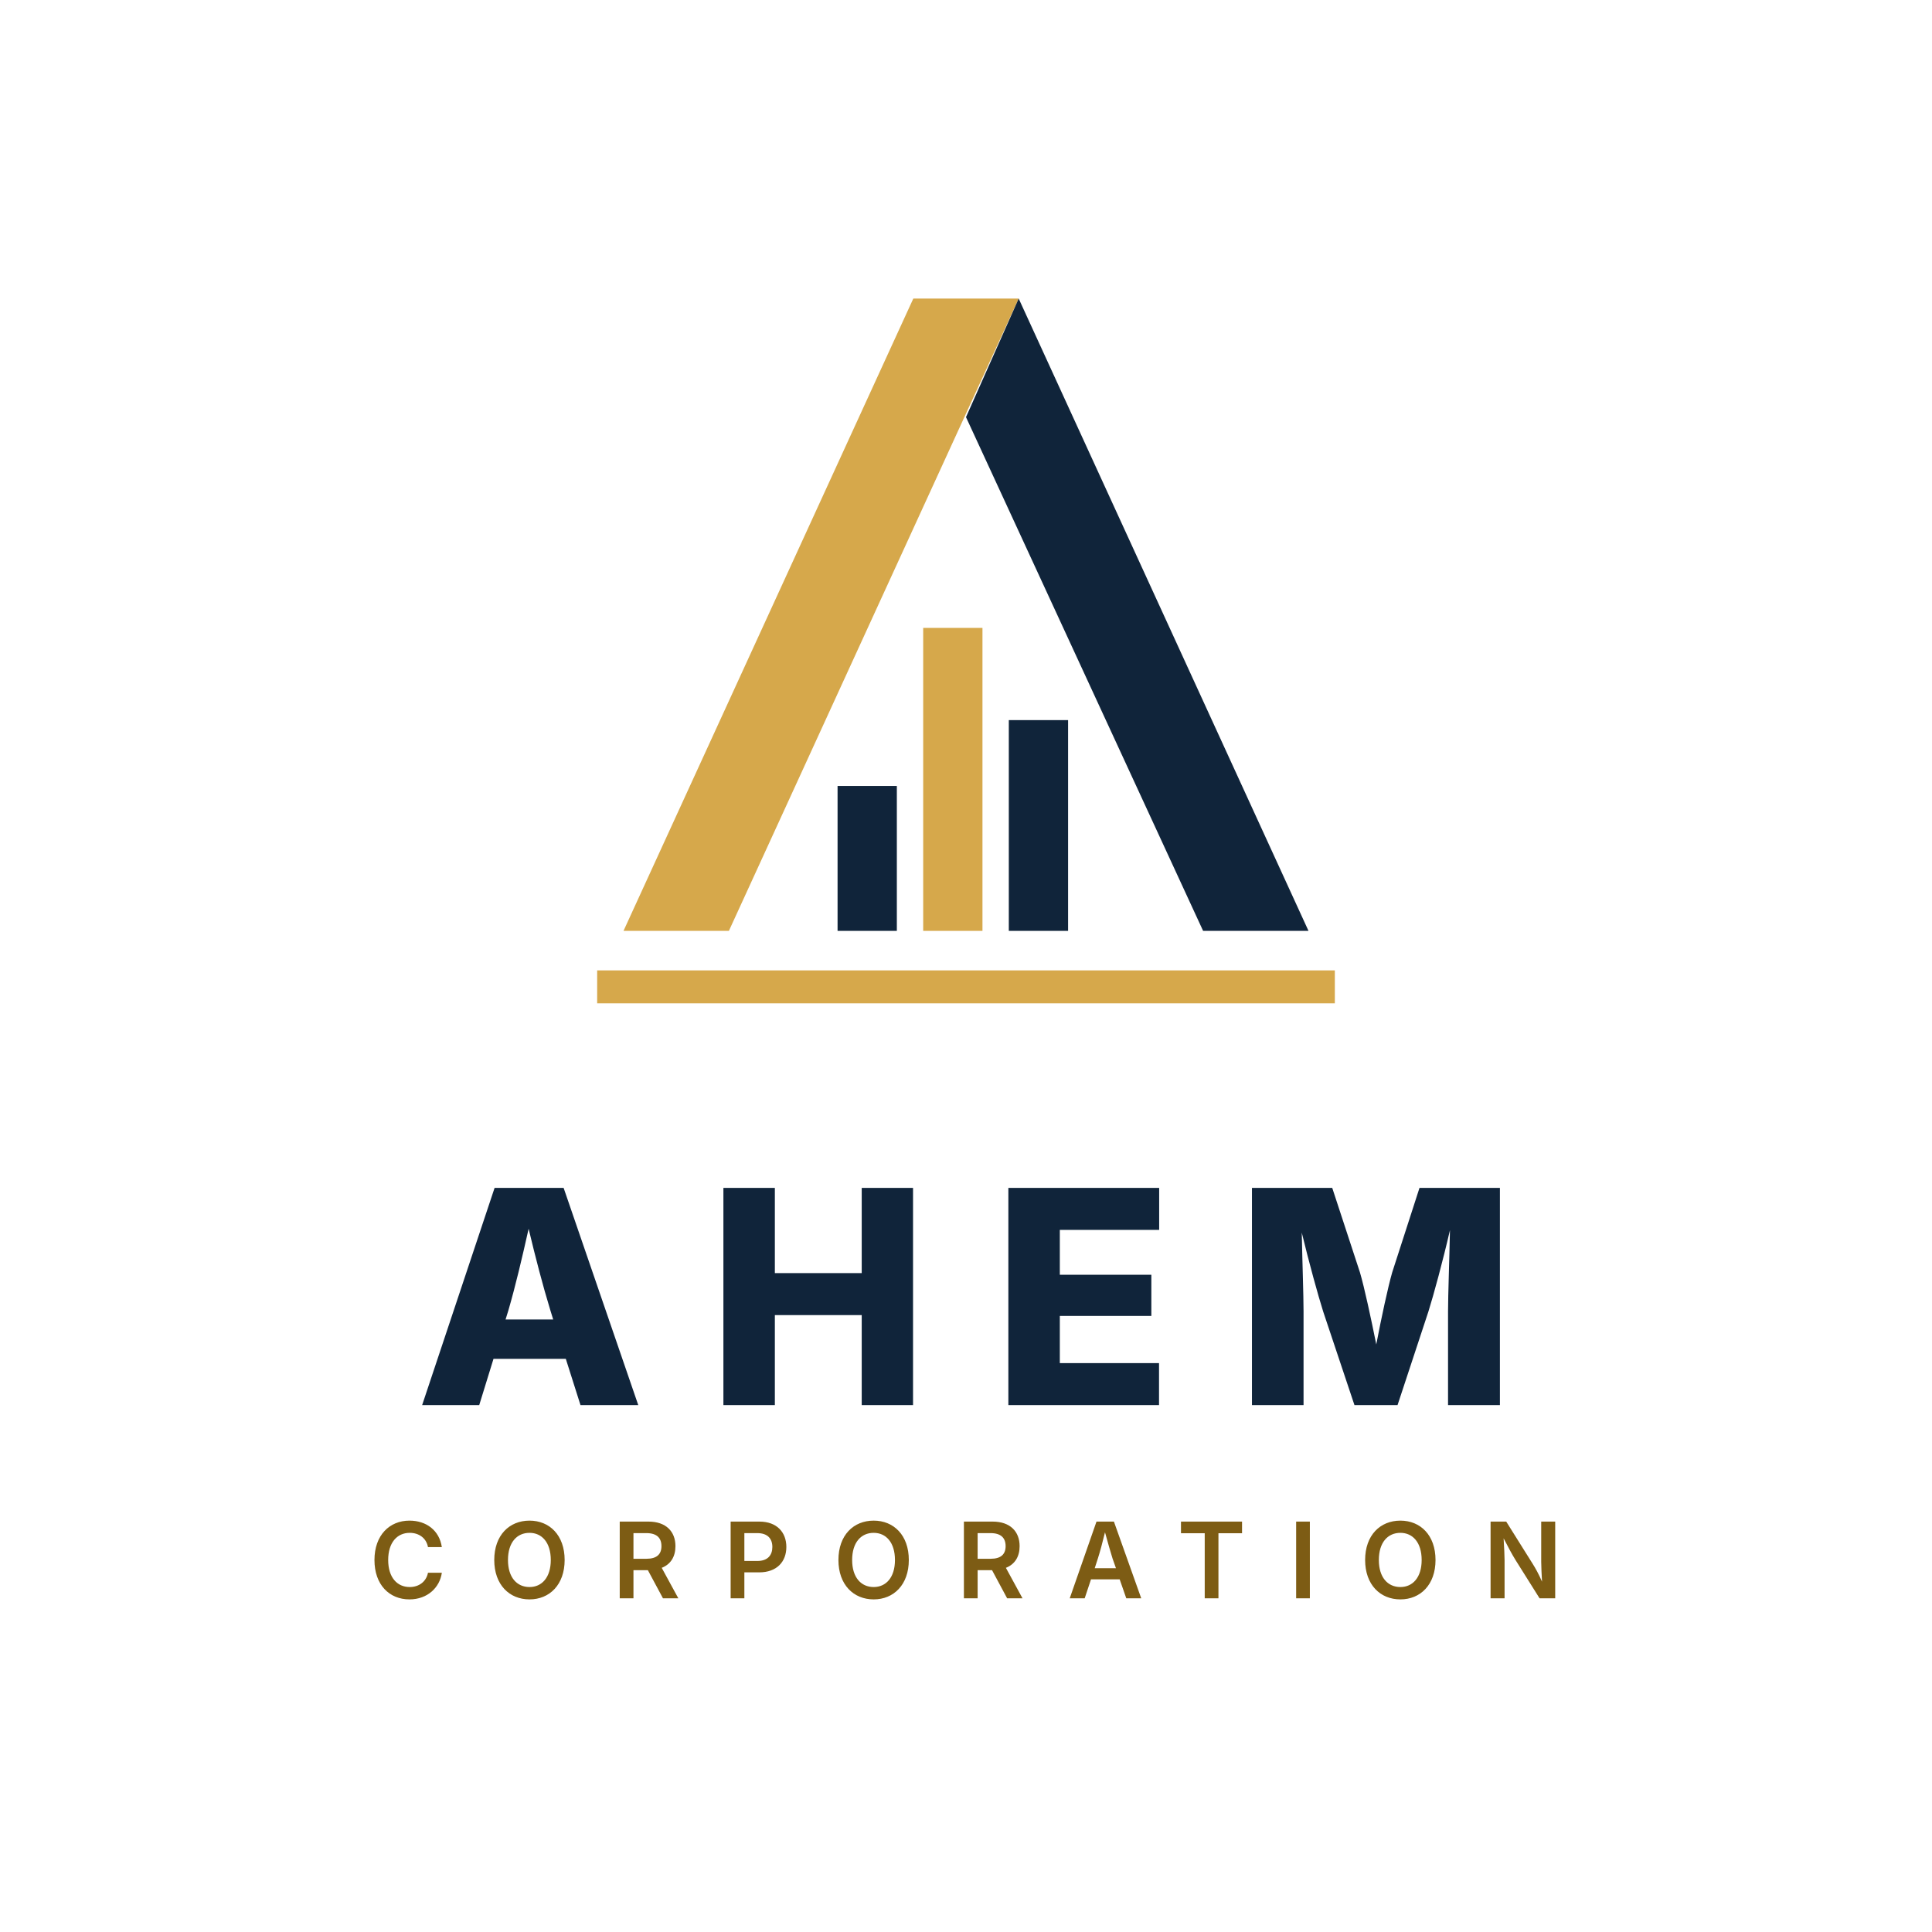
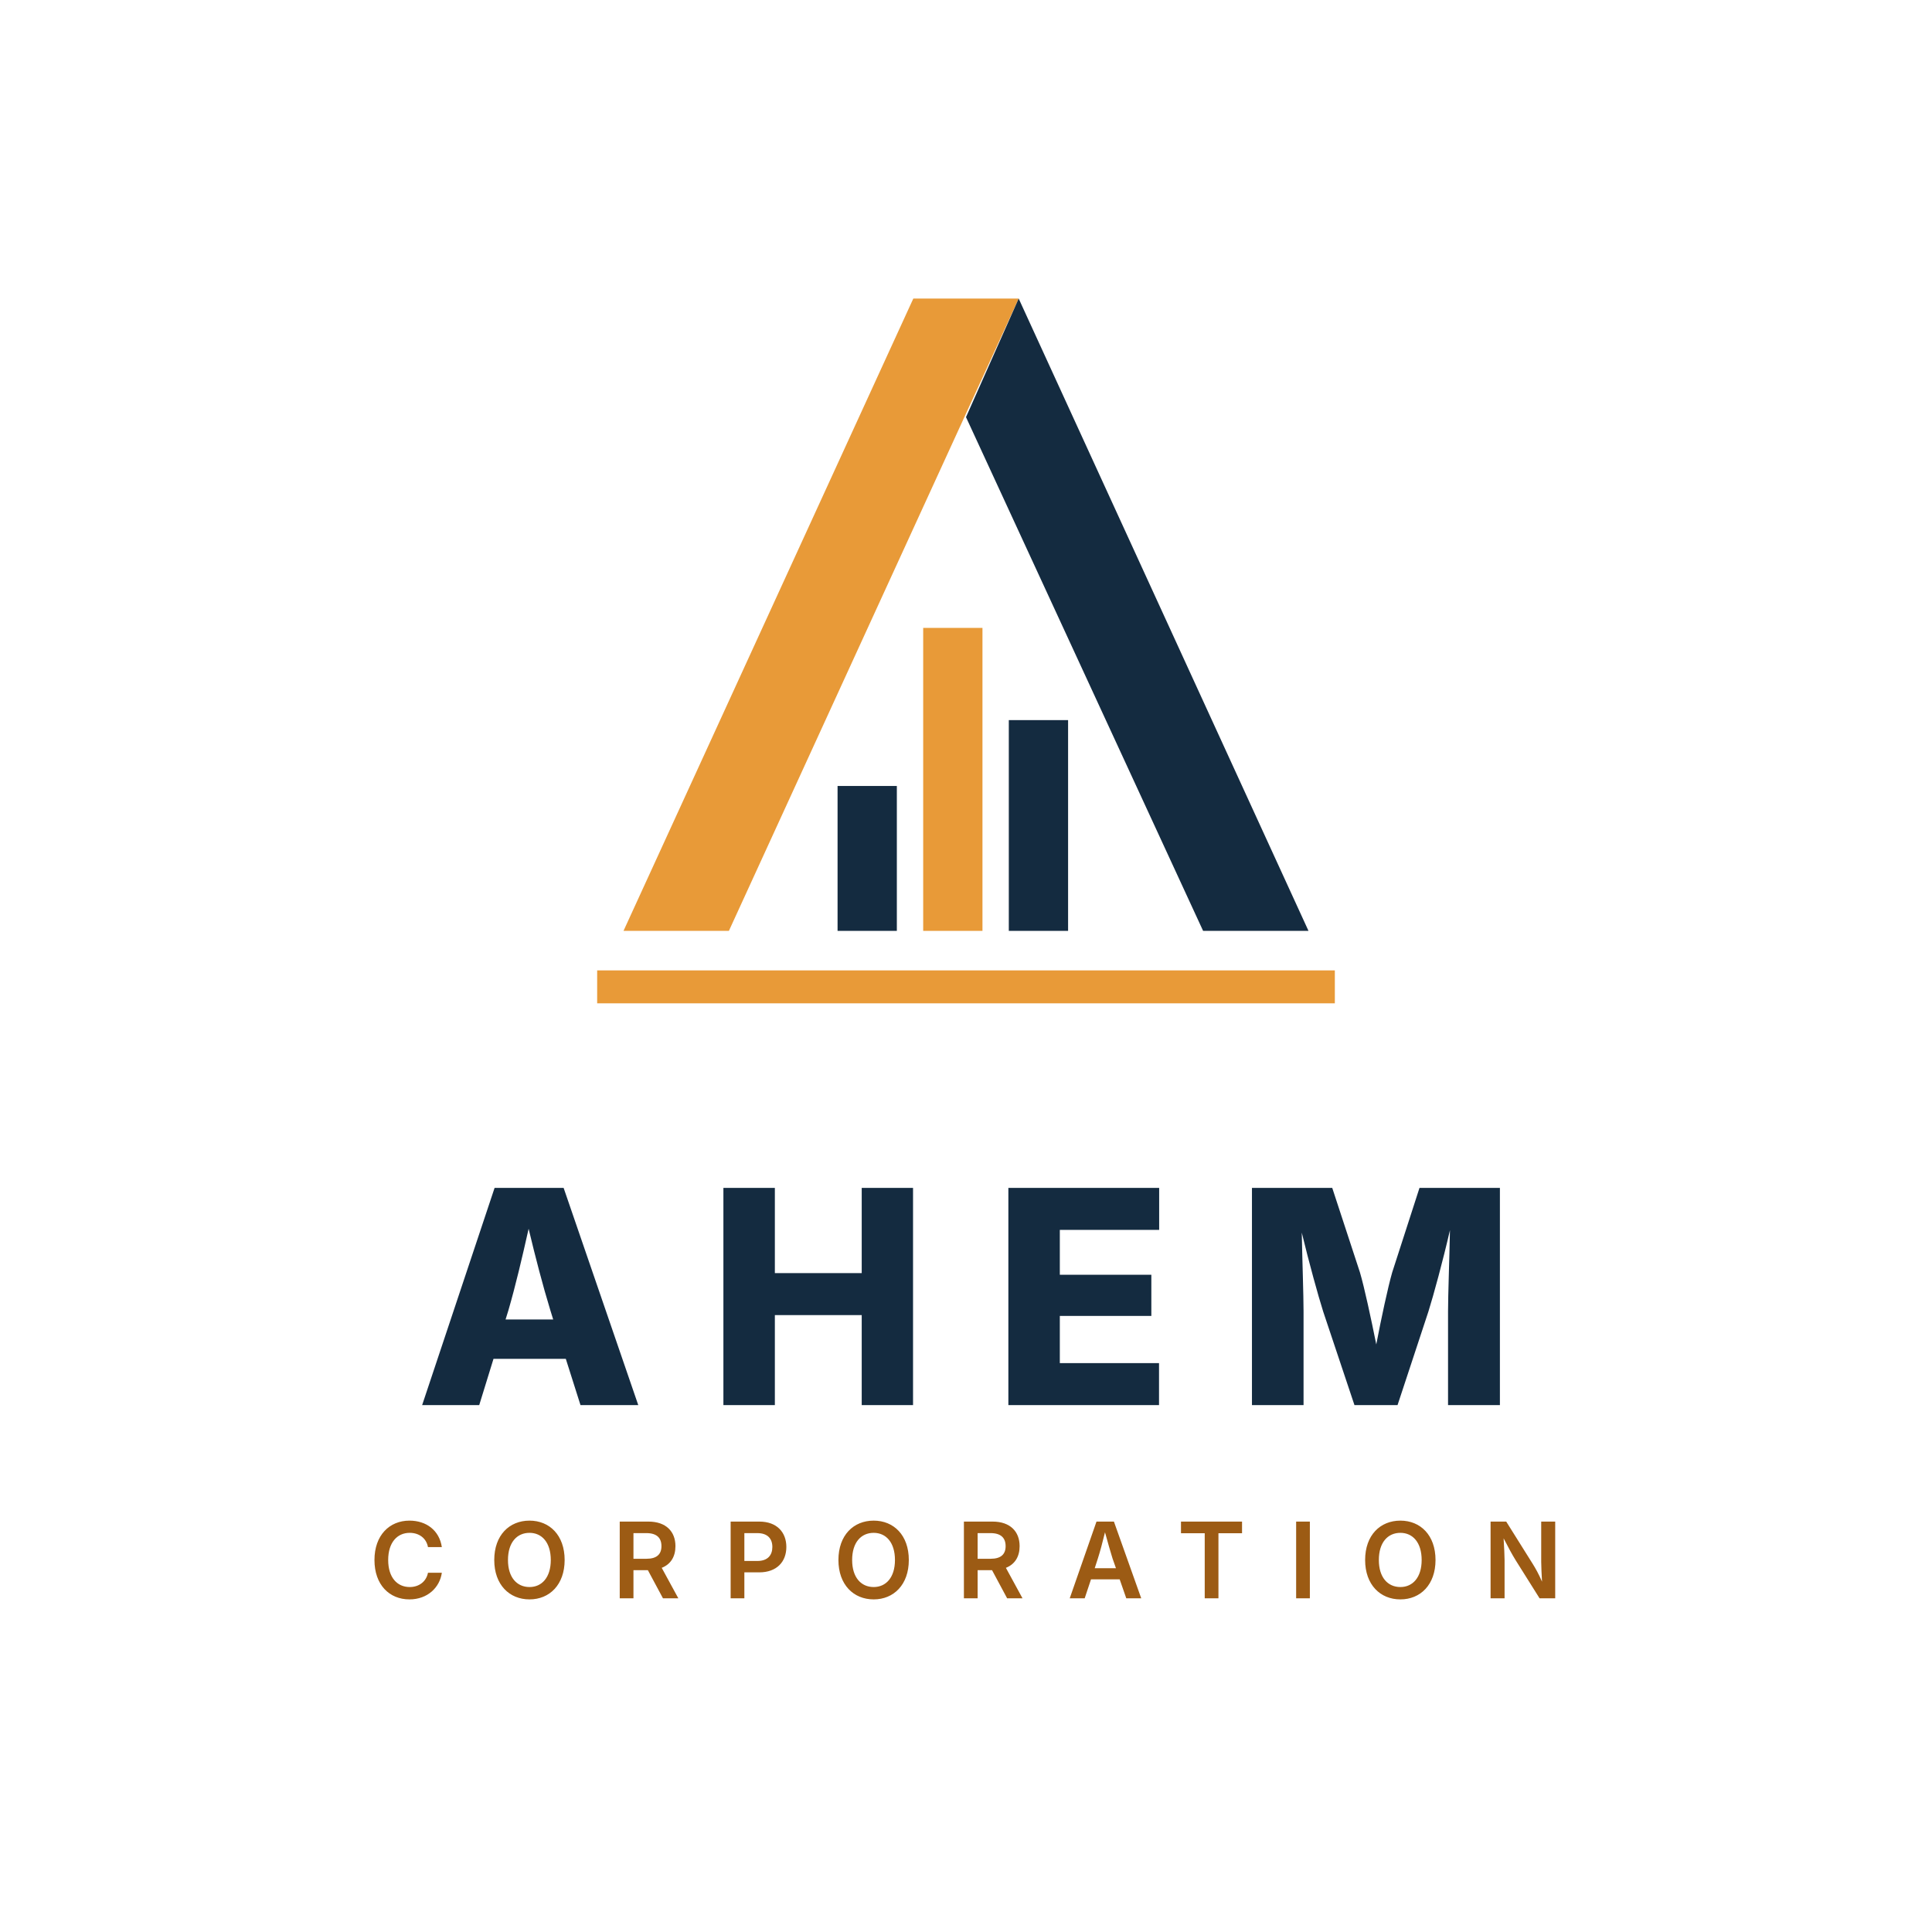
<svg xmlns="http://www.w3.org/2000/svg" viewBox="0 0 220 220" role="img" aria-label="Ahem Corporation">
  <g transform="translate(62 22) scale(1.5)">
-     <path d="M6 56 L28 8 L36 8 L14 56 Z" fill="#D6A84B" />
-     <path d="M36 8 L58 56 L50 56 L32 17 Z" fill="#10243A" />
-     <path d="M22.25 45 h4.5 v11 h-4.5 Z" fill="#10243A" />
-     <path d="M28.75 33 h4.5 v23 h-4.5 Z" fill="#D6A84B" />
-     <path d="M35.25 40 h4.5 v16 h-4.5 Z" fill="#10243A" />
-     <path d="M4 59 h56 v2.5 h-56 Z" fill="#D6A84B" />
+     <path d="M6 56 L28 8 L36 8 L14 56 Z" fill="#E89A38" />
+     <path d="M36 8 L58 56 L50 56 L32 17 Z" fill="#142B40" />
+     <path d="M22.25 45 h4.5 v11 h-4.5 Z" fill="#142B40" />
+     <path d="M28.75 33 h4.5 v23 h-4.5 Z" fill="#E89A38" />
+     <path d="M35.25 40 h4.5 v16 h-4.5 Z" fill="#142B40" />
+     <path d="M4 59 h56 v2.5 h-56 Z" fill="#E89A38" />
  </g>
-   <text x="110" y="160" text-anchor="middle" font-family="'Plus Jakarta Sans','Manrope','Inter','Helvetica Neue',Arial,sans-serif" font-size="34" font-weight="800" letter-spacing="7" fill="#10243A">AHEM</text>
-   <text x="110" y="182" text-anchor="middle" font-family="'Plus Jakarta Sans','Manrope','Inter','Helvetica Neue',Arial,sans-serif" font-size="12" font-weight="600" letter-spacing="4.8" fill="#7D5C14">CORPORATION</text>
+   <text x="110" y="160" text-anchor="middle" font-family="'Plus Jakarta Sans','Manrope','Inter','Helvetica Neue',Arial,sans-serif" font-size="34" font-weight="800" letter-spacing="7" fill="#142B40">AHEM</text>
+   <text x="110" y="182" text-anchor="middle" font-family="'Plus Jakarta Sans','Manrope','Inter','Helvetica Neue',Arial,sans-serif" font-size="12" font-weight="600" letter-spacing="4.8" fill="#9C5B14">CORPORATION</text>
</svg>
